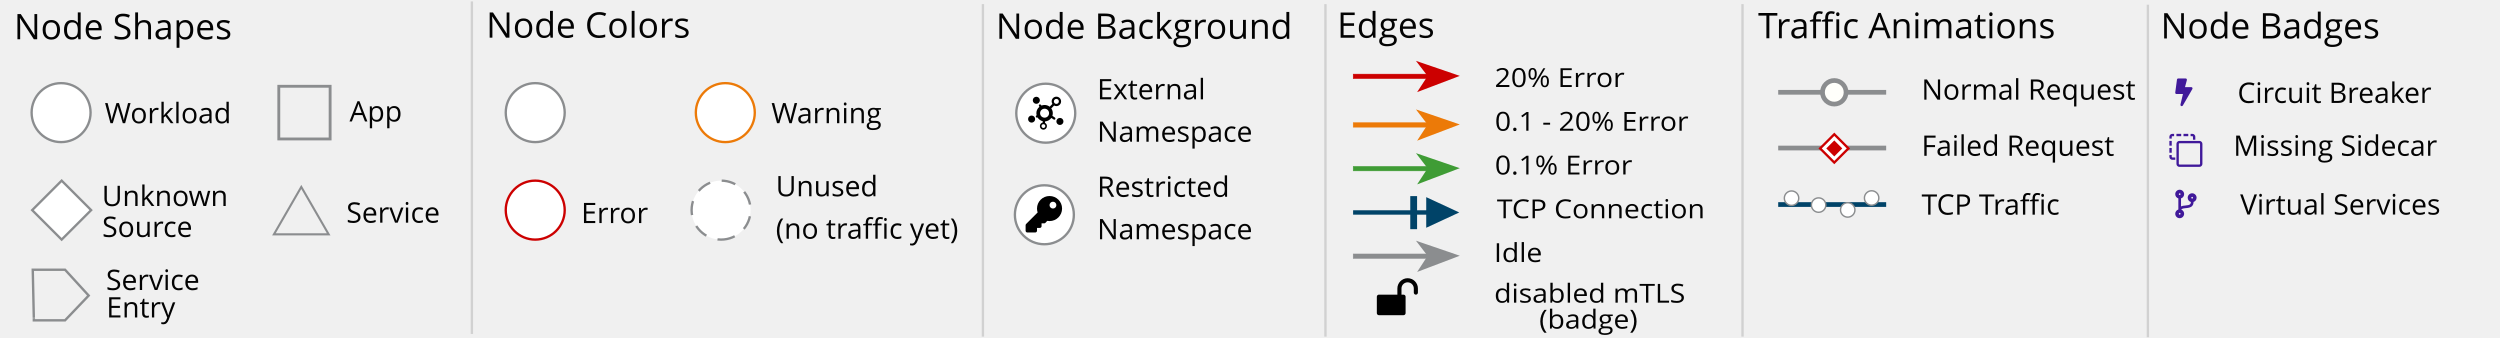
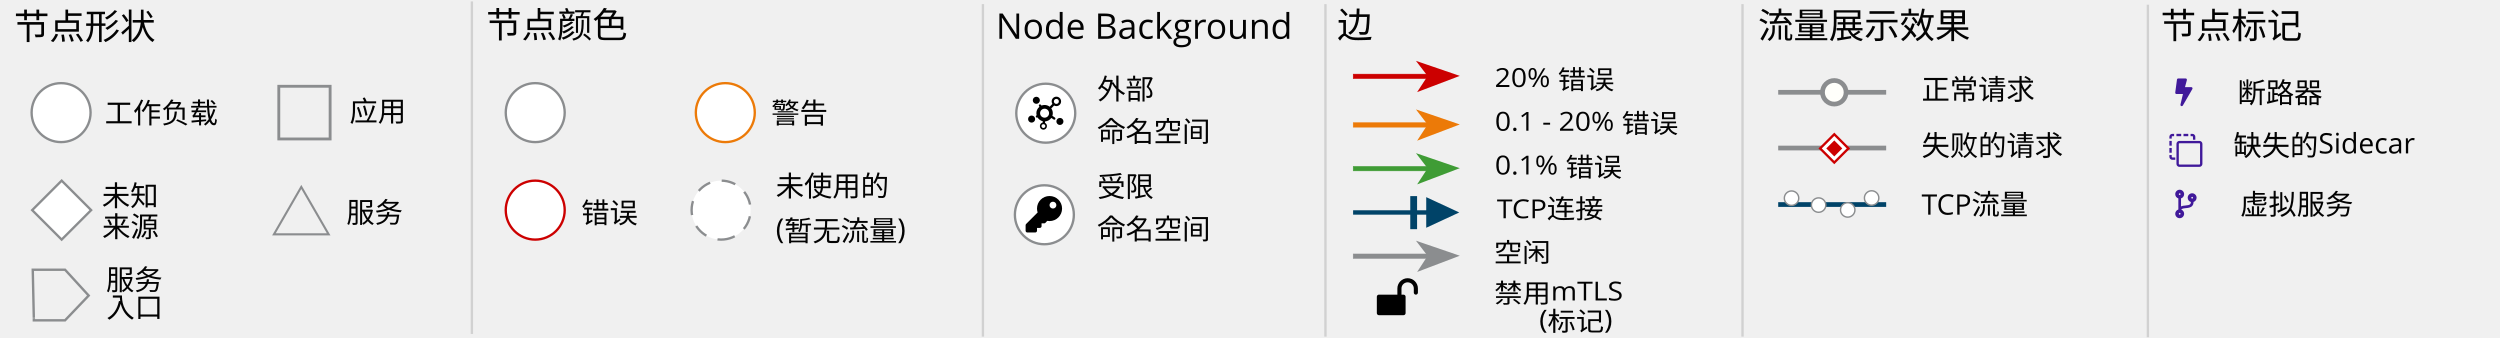
<svg xmlns="http://www.w3.org/2000/svg" width="1060" height="143" version="1.1" style="">
  <rect id="backgroundrect" width="100%" height="100%" x="0" y="0" fill="none" stroke="none" />
  <defs id="defs14">
    <marker orient="auto" refY="0" refX="0" id="TriangleOutL" style="overflow:visible">
      <path id="path2196" d="M 5.77,0 -2.88,5 V -5 Z" style="fill:#000000;fill-opacity:1;fill-rule:evenodd;stroke:#000000;stroke-width:1pt;stroke-opacity:1" transform="scale(0.8)" />
    </marker>
    <marker orient="auto" refY="0" refX="0" id="Arrow1Sstart" style="overflow:visible">
      <path id="path1281" d="M1.2,0 L2.2,-1 L-1.3,0 L2.2,1 z" style="fill:#000000;fill-opacity:1;fill-rule:evenodd;stroke:#000000;stroke-width:1pt;stroke-opacity:1" />
    </marker>
    <marker orient="auto" refY="0" refX="0" id="Arrow1Lend" style="overflow:visible">
      <path id="path1272" d="M-10,0 L-14,4 L1.4901161193847656e-7,0 L-14,-4 z" style="fill:#000000;fill-opacity:1;fill-rule:evenodd;stroke:#000000;stroke-width:1pt;stroke-opacity:1" />
    </marker>
  </defs>
  <flowRoot xml:space="preserve" id="flowRoot2038" style="font-style:normal;font-weight:normal;font-size:40px;line-height:1.25;font-family:sans-serif;letter-spacing:0px;word-spacing:0px;fill:#000000;fill-opacity:1;stroke:none">
    <flowRegion id="flowRegion2040">
      <rect id="rect2042" width="169.172" height="184.268" x="587.438" y="-10.187" />
    </flowRegion>
    <flowPara id="flowPara2044" />
  </flowRoot>
  <g class="currentLayer" style="">
    <path d="m 738.824,2.243 v 140" id="Line-4" style="fill:none;fill-rule:evenodd;stroke:#d1d1d1;stroke-width:1;stroke-linecap:square" />
    <path d="m 416.763,2.243 v 140" id="path17" style="fill:none;fill-rule:evenodd;stroke:#d1d1d1;stroke-width:1;stroke-linecap:square" />
    <path d="M 200.077,1.105 V 141.105" id="path19" style="fill:none;fill-rule:evenodd;stroke:#d1d1d1;stroke-width:1;stroke-linecap:square" />
    <circle id="Oval-7" cx="226.934" cy="47.751" r="12.5" style="fill:#ffffff;fill-rule:evenodd;stroke:#8b8d8f;stroke-width:1" />
    <g style="fill:none;fill-rule:evenodd;stroke:none;stroke-width:1" id="Group-9">
      <text style="font-weight:normal;font-size:12px;font-family:OpenSans, 'Open Sans';fill:#030303" line-spacing="18" font-weight="normal" font-size="12" id="Warning" y="35.251" x="295.031">
-         <tspan id="tspan26" y="52.251" x="327.031">Warning</tspan>
+         <tspan id="tspan26" y="52.251" x="327.031">警告</tspan>
      </text>
      <circle style="fill:#ffffff;stroke:#ec7a08" r="12.5" cy="47.751" cx="307.531" id="circle29" />
    </g>
    <g style="fill:none;fill-rule:evenodd;stroke:none;stroke-width:1" id="Group-10">
      <text style="font-weight:normal;font-size:12px;font-family:OpenSans, 'Open Sans';fill:#030303" line-spacing="18" font-weight="normal" font-size="12" id="Error" y="76.592" x="214.434">
-         <tspan id="tspan32" y="94.592" x="246.434">Error</tspan>
+         <tspan id="tspan32" y="94.592" x="246.434">错误</tspan>
      </text>
      <circle style="fill:#ffffff;stroke:#cc0000" r="12.5" cy="89.092" cx="226.934" id="circle35" />
    </g>
    <text id="Unused-(no-traffic-y" font-size="12" font-weight="normal" line-spacing="18" style="font-weight:normal;font-size:12px;font-family:OpenSans, 'Open Sans';fill:#030303;fill-rule:evenodd;stroke:none;stroke-width:1" x="295.927" y="70.209">
-       <tspan x="328.927" y="83.209" id="tspan38">Unused</tspan>
-       <tspan x="328.927" y="101.209" id="tspan40">(no traffic yet)</tspan>
+       <tspan x="328.927" y="83.209" id="tspan38">未使用的</tspan>
+       <tspan x="328.927" y="101.209" id="tspan40">(暂无流量)</tspan>
    </text>
    <path d="m 305.74,101.592 c 6.904,0 12.5,-5.596 12.5,-12.5 0,-6.904 -5.596,-12.5 -12.5,-12.5 -6.904,0 -12.5,5.596 -12.5,12.5 0,6.904 5.596,12.5 12.5,12.5 z" id="path43" style="fill:#ffffff;fill-rule:evenodd;stroke:#8b8d8f;stroke-width:1;stroke-dasharray:6, 5" />
    <text style="font-weight:normal;font-size:12px;font-family:OpenSans, 'Open Sans';fill:#030303;fill-rule:evenodd;stroke:none;stroke-width:1" line-spacing="18" font-weight="normal" font-size="12" id="text447" x="432.216" y="29.111">
-       <tspan id="tspan443" y="42.111" x="465.216">External</tspan>
-       <tspan id="tspan445" y="60.111" x="465.216">Namespace</tspan>
+       <tspan id="tspan443" y="42.111" x="465.216">外部</tspan>
+       <tspan id="tspan445" y="60.111" x="465.216">命名空间</tspan>
    </text>
    <text id="Node-Colors" font-size="15" font-weight="500" line-spacing="10" style="font-weight:500;font-size:15px;font-family:OpenSans-Semibold, 'Open Sans';fill:#030303;fill-rule:evenodd;stroke:none;stroke-width:1" x="-117.85" y="-0.015">
-       <tspan x="206.15" y="15.985" id="tspan47">Node Colors</tspan>
+       <tspan x="206.15" y="15.985" id="tspan47">节点颜色</tspan>
    </text>
    <text id="Edges" font-size="15" font-weight="500" line-spacing="10" style="font-weight:500;font-size:15px;font-family:OpenSans-Semibold, 'Open Sans';fill:#030303;fill-rule:evenodd;stroke:none;stroke-width:1" x="-0.042" y="0.004">
-       <tspan x="566.958" y="16.004" id="tspan51">Edges</tspan>
+       <tspan x="566.958" y="16.004" id="tspan51">边</tspan>
    </text>
    <text y="25.776" x="551.578" style="font-weight:normal;font-size:11.558px;font-family:OpenSans, 'Open Sans';fill:#030303;fill-rule:evenodd;stroke:none;stroke-width:0.963" line-spacing="18" font-weight="normal" font-size="12" id="&gt;-20%-Error" transform="scale(1.038369,0.9630486)">
-       <tspan id="tspan58" y="38.297" x="610.331" style="stroke-width:0.963">20% Error</tspan>
+       <tspan id="tspan58" y="38.297" x="610.331" style="stroke-width:0.963">20% 错误</tspan>
    </text>
    <text y="25.776" x="551.663" style="font-weight:normal;font-size:11.558px;font-family:OpenSans, 'Open Sans';fill:#030303;fill-rule:evenodd;stroke:none;stroke-width:0.963" line-spacing="18" font-weight="normal" font-size="12" id="0.1---20%-Error" transform="scale(1.038369,0.9630486)">
-       <tspan id="tspan61" y="57.56" x="610.415" style="stroke-width:0.963">0.1 - 20% Error</tspan>
+       <tspan id="tspan61" y="57.56" x="610.415" style="stroke-width:0.963">0.1 - 20% 错误</tspan>
    </text>
    <text y="25.776" x="551.663" style="font-weight:normal;font-size:11.558px;font-family:OpenSans, 'Open Sans';fill:#030303;fill-rule:evenodd;stroke:none;stroke-width:0.963" line-spacing="18" font-weight="normal" font-size="12" id="&lt;-0.1%-Error" transform="scale(1.038369,0.9630486)">
-       <tspan id="tspan64" y="76.823" x="610.415" style="stroke-width:0.963">0.1% Error</tspan>
+       <tspan id="tspan64" y="76.823" x="610.415" style="stroke-width:0.963">0.1% 错误</tspan>
    </text>
    <text y="25.776" x="551.29" style="font-weight:normal;font-size:11.558px;font-family:OpenSans, 'Open Sans';fill:#030303;fill-rule:evenodd;stroke:none;stroke-width:0.963" line-spacing="18" font-weight="normal" font-size="12" id="Idle" transform="scale(1.038369,0.9630486)">
-       <tspan id="tspan67" y="115.35" x="610.043" style="stroke-width:0.963">Idle</tspan>
+       <tspan id="tspan67" y="115.35" x="610.043" style="stroke-width:0.963">空闲</tspan>
    </text>
    <text y="25.776" x="552.458" style="font-weight:normal;font-size:11.558px;font-family:OpenSans, 'Open Sans';fill:#030303;fill-rule:evenodd;stroke:none;stroke-width:0.963" line-spacing="18" font-weight="normal" font-size="12" id="TCP-Connection" transform="scale(1.038369,0.9630486)">
-       <tspan id="tspan70" y="96.087" x="611.211" style="stroke-width:0.963">TCP Connection</tspan>
+       <tspan id="tspan70" y="96.087" x="611.211" style="stroke-width:0.963">TCP连接</tspan>
    </text>
    <text id="Traffic-Animations" font-size="15" font-weight="500" line-spacing="10" style="font-weight:500;font-size:15px;font-family:OpenSans-Semibold, 'Open Sans';fill:#030303;fill-rule:evenodd;stroke:none;stroke-width:1" x="-10.564" y="0.228">
-       <tspan x="745.436" y="16.228" id="tspan79">Traffic Animations</tspan>
+       <tspan x="745.436" y="16.228" id="tspan79">流量展示效果</tspan>
    </text>
    <g id="g1254">
      <text y="29.251" x="754.733" id="Normal-Request" font-size="12" font-weight="normal" line-spacing="18" style="font-weight:normal;font-size:12px;font-family:OpenSans, 'Open Sans';fill:#030303;fill-rule:evenodd;stroke:none;stroke-width:1">
-         <tspan x="814.733" y="42.251" id="tspan82">Normal Request</tspan>
+         <tspan x="814.733" y="42.251" id="tspan82">正常请求</tspan>
      </text>
      <path d="m754.957,39.134 h43.776 " id="path88" style="fill:none;fill-rule:evenodd;stroke:#8b8d8f;stroke-width:2;stroke-linecap:square;stroke-opacity:1" />
      <circle id="Oval-3" cx="777.733" cy="39.134" r="5" style="fill:#fffffb;fill-opacity:1;fill-rule:evenodd;stroke:#8b8d8f;stroke-width:2;stroke-miterlimit:4;stroke-dasharray:none;stroke-opacity:1" />
    </g>
    <text y="37.251" x="13.402" id="App/Workload" font-size="12" font-weight="normal" line-spacing="18" style="font-weight:normal;font-size:12px;font-family:OpenSans, 'Open Sans';fill:#030303;fill-rule:evenodd;stroke:none;stroke-width:1">
-       <tspan x="44.402" y="52.251" id="tspan95">Workload</tspan>
+       <tspan x="44.402" y="52.251" id="tspan95">工作负载</tspan>
    </text>
    <circle style="fill:#ffffff;fill-rule:evenodd;stroke:#8b8d8f;stroke-width:1" r="12.5" cy="47.994" cx="443.403" id="circle2046" />
    <text x="117.185" id="App/Workload-(Extern" font-size="12" font-weight="normal" line-spacing="18" style="font-weight:normal;font-size:12px;font-family:OpenSans, 'Open Sans';fill:#030303;fill-rule:evenodd;stroke:none;stroke-width:1" y="38.506">
-       <tspan x="148.185" y="51.506" id="tspan100">App</tspan>
+       <tspan x="148.185" y="51.506" id="tspan100">应用</tspan>
    </text>
    <g id="g1210">
      <text y="87.355" x="43.191" style="font-style:normal;font-variant:normal;font-weight:normal;font-stretch:normal;font-size:12px;font-family:OpenSans, 'Open Sans';-inkscape-font-specification:'OpenSans, Open Sans, Normal';font-variant-ligatures:normal;font-variant-caps:normal;font-variant-numeric:normal;font-feature-settings:normal;text-align:start;writing-mode:lr-tb;text-anchor:start;fill:#030303;fill-rule:evenodd;stroke:none;stroke-width:1" line-spacing="18" font-weight="normal" font-size="12" id="Traffic-Source">
-         <tspan id="tspan379" x="43.191" y="87.355">Unknown</tspan>
+         <tspan id="tspan379" x="43.191" y="87.355">未知</tspan>
      </text>
      <text id="text1105-4" y="134.607" x="45.115" style="font-style:normal;font-variant:normal;font-weight:normal;font-stretch:normal;font-size:12px;font-family:OpenSans, 'Open Sans';-inkscape-font-specification:'OpenSans, Open Sans, Normal';font-variant-ligatures:normal;font-variant-caps:normal;font-variant-numeric:normal;font-feature-settings:normal;text-align:start;writing-mode:lr-tb;text-anchor:start;fill:#030303;fill-rule:evenodd;stroke:none;stroke-width:1" line-spacing="18" font-weight="normal" font-size="12">
-         <tspan id="tspan407" x="45.115" y="134.607">Entry</tspan>
+         <tspan id="tspan407" x="45.115" y="134.607">入口</tspan>
      </text>
      <text y="100.461" x="43.306" style="font-style:normal;font-variant:normal;font-weight:normal;font-stretch:normal;font-size:12px;font-family:OpenSans, 'Open Sans';-inkscape-font-specification:'OpenSans, Open Sans, Normal';font-variant-ligatures:normal;font-variant-caps:normal;font-variant-numeric:normal;font-feature-settings:normal;text-align:start;writing-mode:lr-tb;text-anchor:start;fill:#030303;fill-rule:evenodd;stroke:none;stroke-width:1" line-spacing="18" font-weight="normal" font-size="12" id="Traffic-Source-6">
-         <tspan id="tspan379-6" x="43.306" y="100.461">Source</tspan>
+         <tspan id="tspan379-6" x="43.306" y="100.461">来源</tspan>
      </text>
    </g>
    <text id="Node-Shapes" font-size="15" font-weight="500" line-spacing="10" style="font-weight:500;font-size:15px;font-family:OpenSans-Semibold, 'Open Sans';fill:#030303;fill-rule:evenodd;stroke:none;stroke-width:1" x="5.925" y="0.657">
-       <tspan x="5.925" y="16.657" id="tspan121">Node Shapes</tspan>
+       <tspan x="5.925" y="16.657" id="tspan121">节点形状</tspan>
    </text>
    <path d="m139.969,58.92 l-21.757,0 l0,-22.337 l21.757,0 z" id="path1261" style="fill:none;fill-opacity:1;fill-rule:evenodd;stroke:#8b8d8f;stroke-width:1.214;stroke-opacity:1" />
    <g id="g1164">
      <text style="font-weight:normal;font-size:12px;font-family:OpenSans, 'Open Sans';fill:#030303;fill-rule:evenodd;stroke:none;stroke-width:1" line-spacing="18" font-weight="normal" font-size="12" id="Service" x="112.841" y="74.425">
-         <tspan id="tspan108" y="94.425" x="146.841">Service</tspan>
+         <tspan id="tspan108" y="94.425" x="146.841">服务</tspan>
      </text>
      <path style="fill:none;fill-opacity:1;stroke:#8b8d8f;stroke-width:0.887;stroke-opacity:1" d="m127.747,79.265 l11.603,20.097 l-23.206,0 z" id="path132" />
    </g>
    <text y="0.452" x="98.273" style="font-weight:500;font-size:15px;font-family:OpenSans-Semibold, 'Open Sans';fill:#030303;fill-rule:evenodd;stroke:none;stroke-width:1" line-spacing="10" font-weight="500" font-size="15" id="text2036">
      <tspan id="tspan2034" y="16.452" x="422.273" style="font-style:normal;font-variant:normal;font-weight:normal;font-stretch:normal;font-family:'Open Sans';-inkscape-font-specification:'Open Sans'">Node Background</tspan>
    </text>
    <path style="fill:none;fill-rule:evenodd;stroke:#d1d1d1;stroke-width:1;stroke-linecap:square" id="path137" d="m 561.987,2.243 v 140" />
    <g id="g1172">
      <path style="fill:#004368;fill-rule:nonzero;stroke:none;stroke-width:0.963" d="m618.721,90.081 l-14.002,-6.493 v12.986 zm-44.005,0.928 h31.004 h1 v-1.855 h-1 h-31.004 h-1 v1.855 z" id="Line" />
      <path d="M599.399,84.595 V95.726 " id="Line-2-7" style="fill:none;fill-rule:evenodd;stroke:#004368;stroke-width:2.889;stroke-linecap:square" />
    </g>
    <g style="fill:none;fill-rule:evenodd;stroke:none;stroke-width:1" id="g1839">
      <path style="color:#000000;font-style:normal;font-variant:normal;font-weight:normal;font-stretch:normal;font-size:medium;line-height:normal;font-family:sans-serif;font-variant-ligatures:normal;font-variant-position:normal;font-variant-caps:normal;font-variant-numeric:normal;font-variant-alternates:normal;font-feature-settings:normal;text-indent:0;text-align:start;text-decoration:none;text-decoration-line:none;text-decoration-style:solid;text-decoration-color:#000000;letter-spacing:normal;word-spacing:normal;text-transform:none;writing-mode:lr-tb;direction:ltr;text-orientation:mixed;dominant-baseline:auto;baseline-shift:baseline;text-anchor:start;white-space:normal;shape-padding:0;clip-rule:nonzero;display:inline;overflow:visible;visibility:visible;opacity:1;isolation:auto;mix-blend-mode:normal;color-interpolation:sRGB;color-interpolation-filters:linearRGB;solid-color:#000000;solid-opacity:1;vector-effect:none;fill:#cc0000;fill-opacity:1;fill-rule:nonzero;stroke:#cc0000;stroke-width:0.2;stroke-linecap:butt;stroke-linejoin:miter;stroke-miterlimit:4;stroke-dasharray:none;stroke-dashoffset:2.9;stroke-opacity:1;color-rendering:auto;image-rendering:auto;shape-rendering:auto;text-rendering:auto;enable-background:accumulate" d="m573.758,31.425 v1.897 H607.169 v-1.897 z" id="path3585" stroke-width="0" />
      <path style="fill:#cc0000;fill-opacity:1;fill-rule:evenodd;stroke:#cc0000;stroke-width:0.88pt;stroke-opacity:1" d="m606.021,32.204 l-3.685,5.663 l14.898,-5.663 l-15.218,-5.216 z" id="path1845" stroke-width="0" />
    </g>
    <g style="fill:none;fill-rule:evenodd;stroke:none;stroke-width:1" id="g1869">
      <path style="color:#000000;font-style:normal;font-variant:normal;font-weight:normal;font-stretch:normal;font-size:medium;line-height:normal;font-family:sans-serif;font-variant-ligatures:normal;font-variant-position:normal;font-variant-caps:normal;font-variant-numeric:normal;font-variant-alternates:normal;font-feature-settings:normal;text-indent:0;text-align:start;text-decoration:none;text-decoration-line:none;text-decoration-style:solid;text-decoration-color:#000000;letter-spacing:normal;word-spacing:normal;text-transform:none;writing-mode:lr-tb;direction:ltr;text-orientation:mixed;dominant-baseline:auto;baseline-shift:baseline;text-anchor:start;white-space:normal;shape-padding:0;clip-rule:nonzero;display:inline;overflow:visible;visibility:visible;opacity:1;isolation:auto;mix-blend-mode:normal;color-interpolation:sRGB;color-interpolation-filters:linearRGB;solid-color:#000000;solid-opacity:1;vector-effect:none;fill:#ec7a08;fill-opacity:1;fill-rule:nonzero;stroke:#ec7a08;stroke-width:0.2;stroke-linecap:butt;stroke-linejoin:miter;stroke-miterlimit:4;stroke-dasharray:none;stroke-dashoffset:2.9;stroke-opacity:1;color-rendering:auto;image-rendering:auto;shape-rendering:auto;text-rendering:auto;enable-background:accumulate" d="m573.758,52.018 v1.897 H607.169 v-1.897 z" id="path1865" stroke-width="0" />
      <path style="fill:#ec7a08;fill-opacity:1;fill-rule:evenodd;stroke:#ec7a08;stroke-width:0.88pt;stroke-opacity:1" d="m606.021,52.797 l-3.685,5.663 l14.898,-5.663 l-15.218,-5.216 z" id="path1867" stroke-width="0" />
    </g>
    <g style="fill:none;fill-rule:evenodd;stroke:none;stroke-width:1" id="g1902">
      <path style="color:#000000;font-style:normal;font-variant:normal;font-weight:normal;font-stretch:normal;font-size:medium;line-height:normal;font-family:sans-serif;font-variant-ligatures:normal;font-variant-position:normal;font-variant-caps:normal;font-variant-numeric:normal;font-variant-alternates:normal;font-feature-settings:normal;text-indent:0;text-align:start;text-decoration:none;text-decoration-line:none;text-decoration-style:solid;text-decoration-color:#000000;letter-spacing:normal;word-spacing:normal;text-transform:none;writing-mode:lr-tb;direction:ltr;text-orientation:mixed;dominant-baseline:auto;baseline-shift:baseline;text-anchor:start;white-space:normal;shape-padding:0;clip-rule:nonzero;display:inline;overflow:visible;visibility:visible;opacity:1;isolation:auto;mix-blend-mode:normal;color-interpolation:sRGB;color-interpolation-filters:linearRGB;solid-color:#000000;solid-opacity:1;vector-effect:none;fill:#3f9c35;fill-opacity:1;fill-rule:nonzero;stroke:#3f9c35;stroke-width:0.2;stroke-linecap:butt;stroke-linejoin:miter;stroke-miterlimit:4;stroke-dasharray:none;stroke-dashoffset:2.9;stroke-opacity:1;color-rendering:auto;image-rendering:auto;shape-rendering:auto;text-rendering:auto;enable-background:accumulate" d="m573.758,70.552 v1.897 H607.169 v-1.897 z" id="path1898" stroke-width="0" />
      <path style="fill:#3f9c35;fill-opacity:1;fill-rule:evenodd;stroke:#3f9c35;stroke-width:0.88pt;stroke-opacity:1" d="m606.021,71.331 l-3.685,5.663 l14.898,-5.663 l-15.218,-5.216 z" id="path1900" stroke-width="0" />
    </g>
    <g style="fill:none;fill-rule:evenodd;stroke:none;stroke-width:1" id="g1908">
      <path style="color:#000000;font-style:normal;font-variant:normal;font-weight:normal;font-stretch:normal;font-size:medium;line-height:normal;font-family:sans-serif;font-variant-ligatures:normal;font-variant-position:normal;font-variant-caps:normal;font-variant-numeric:normal;font-variant-alternates:normal;font-feature-settings:normal;text-indent:0;text-align:start;text-decoration:none;text-decoration-line:none;text-decoration-style:solid;text-decoration-color:#000000;letter-spacing:normal;word-spacing:normal;text-transform:none;writing-mode:lr-tb;direction:ltr;text-orientation:mixed;dominant-baseline:auto;baseline-shift:baseline;text-anchor:start;white-space:normal;shape-padding:0;clip-rule:nonzero;display:inline;overflow:visible;visibility:visible;opacity:1;isolation:auto;mix-blend-mode:normal;color-interpolation:sRGB;color-interpolation-filters:linearRGB;solid-color:#000000;solid-opacity:1;vector-effect:none;fill:#8b8d8f;fill-opacity:1;fill-rule:nonzero;stroke:#8b8d8f;stroke-width:0.2;stroke-linecap:butt;stroke-linejoin:miter;stroke-miterlimit:4;stroke-dasharray:none;stroke-dashoffset:2.9;stroke-opacity:1;color-rendering:auto;image-rendering:auto;shape-rendering:auto;text-rendering:auto;enable-background:accumulate" d="m573.758,107.681 v1.897 H607.169 v-1.897 z" id="path1904" stroke-width="0" />
      <path style="fill:#8b8d8f;fill-opacity:1;fill-rule:evenodd;stroke:#8b8d8f;stroke-width:0.88pt;stroke-opacity:1" d="m606.021,108.46 l-3.685,5.663 l14.898,-5.663 l-15.218,-5.216 z" id="path1906" stroke-width="0" />
    </g>
    <g id="g34">
      <path id="path2" d="m440.903,42.523 c0,0.828 -0.672,1.5 -1.5,1.5 c-0.828,0 -1.5,-0.672 -1.5,-1.5 c0,-0.828 0.672,-1.5 1.5,-1.5 c0.828,0 1.5,0.672 1.5,1.5 z" />
      <path id="path4" d="M450.903,51.492 C450.903,52.32 450.231,52.992 449.403,52.992 C448.575,52.992 447.903,52.32 447.903,51.492 C447.903,50.664 448.575,49.992 449.403,49.992 C450.231,49.992 450.903,50.664 450.903,51.492 z" />
      <path id="path6" d="M438.903,50.492 C438.903,51.32 438.231,51.992 437.403,51.992 C436.575,51.992 435.903,51.32 435.903,50.492 C435.903,49.664 436.575,48.992 437.403,48.992 C438.231,48.992 438.903,49.664 438.903,50.492 z" />
      <path id="path8" d="m447.234,49.804 l-1.028,-0.7 c0.116,-0.35 0.181,-0.722 0.181,-1.109 c0,-0.753 -0.237,-1.45 -0.647,-2.022 l1.2,-1.225 c0.284,0.156 0.613,0.247 0.963,0.247 c1.103,0 2,-0.897 2,-2 C449.903,41.892 449.006,40.992 447.903,40.992 c-1.103,0 -2,0.897 -2,2 c0,0.394 0.113,0.759 0.309,1.069 L445.049,45.248 C444.458,44.785 443.711,44.507 442.902,44.507 C442.439,44.507 441.996,44.598 441.589,44.763 L441.398,44.504 C441.214,44.254 440.882,44.182 440.664,44.348 C440.442,44.511 440.411,44.848 440.592,45.098 L440.723,45.276 C439.926,45.914 439.417,46.895 439.417,47.995 C439.417,48.301 439.458,48.598 439.533,48.882 L439.495,48.898 C439.233,49.026 439.107,49.336 439.214,49.586 C439.321,49.836 439.623,49.936 439.883,49.811 L439.917,49.795 c0.484,0.8 1.278,1.388 2.219,1.6 l-0.059,0.575 c-0.672,0.153 -1.172,0.762 -1.172,1.494 c0,0.847 0.672,1.531 1.5,1.531 c0.828,0 1.5,-0.684 1.5,-1.531 c0,-0.603 -0.341,-1.122 -0.834,-1.372 L443.137,51.473 C444.221,51.401 445.168,50.835 445.759,49.998 l0.941,0.641 c0.25,0.172 0.578,0.125 0.725,-0.106 C447.572,50.302 447.487,49.974 447.234,49.805 zM447.903,41.929 c0.587,0 1.062,0.475 1.062,1.062 c0,0.587 -0.475,1.062 -1.062,1.062 c-0.587,0 -1.062,-0.475 -1.062,-1.062 c0,-0.587 0.475,-1.062 1.062,-1.062 zM442.403,54.273 c-0.45,0 -0.813,-0.362 -0.813,-0.813 c0,-0.451 0.362,-0.813 0.813,-0.813 c0.451,0 0.813,0.362 0.813,0.813 c0,0.451 -0.362,0.813 -0.813,0.813 zM442.903,49.898 C441.85,49.898 440.997,49.045 440.997,47.992 C440.997,46.939 441.85,46.086 442.903,46.086 C443.956,46.086 444.809,46.939 444.809,47.992 C444.809,49.045 443.956,49.898 442.903,49.898 z" />
    </g>
    <text style="font-weight:normal;font-size:12px;font-family:OpenSans, 'Open Sans';fill:#030303;fill-rule:evenodd;stroke:none;stroke-width:1" line-spacing="18" font-weight="normal" font-size="12" id="text447-3" x="432.223" y="70.452">
-       <tspan id="tspan443-6" y="83.452" x="465.223">Restricted</tspan>
-       <tspan id="tspan445-7" y="101.452" x="465.223">Namespace</tspan>
+       <tspan id="tspan443-6" y="83.452" x="465.223">受限</tspan>
+       <tspan id="tspan445-7" y="101.452" x="465.223">命名空间</tspan>
    </text>
    <g id="g1259">
      <text y="10.634" x="888.704" id="Failed-Request-7-36" font-size="12" font-weight="normal" line-spacing="18" style="font-weight:normal;font-size:12px;font-family:OpenSans, 'Open Sans';fill:#030303;fill-rule:evenodd;stroke:none;stroke-width:1">
-         <tspan x="948.703" y="43.634" id="tspan85-5-7">Circuit Breaker</tspan>
+         <tspan x="948.703" y="43.634" id="tspan85-5-7">断路器</tspan>
      </text>
      <path id="path1166-5" d="m929.084,36.932 h-2.646 l0.794,-2.977 c0.093,-0.349 -0.17,-0.692 -0.532,-0.692 h-3.119 c-0.276,0 -0.509,0.204 -0.546,0.478 l-0.734,5.504 c-0.044,0.33 0.213,0.623 0.546,0.623 h2.722 l-1.056,4.46 c-0.083,0.348 0.184,0.677 0.535,0.677 c0.191,0 0.376,-0.1 0.476,-0.275 l4.036,-6.972 c0.212,-0.366 -0.053,-0.826 -0.476,-0.826 z" style="fill:#40199a;fill-opacity:1;fill-rule:evenodd;stroke:none;stroke-width:0.023" />
    </g>
    <text y="0.305" x="160.132" id="Traffic-Animations-3-6" font-size="15" font-weight="500" line-spacing="10" style="font-weight:500;font-size:15px;font-family:OpenSans-Semibold, 'Open Sans';fill:#030303;fill-rule:evenodd;stroke:none;stroke-width:1">
-       <tspan x="916.132" y="16.305" id="tspan79-6-2">Node Badges</tspan>
+       <tspan x="916.132" y="16.305" id="tspan79-6-2">节点标记</tspan>
    </text>
    <g id="g1264">
      <text y="33.05" x="886.968" id="Failed-Request-7-3-9" font-size="12" font-weight="normal" line-spacing="18" style="font-weight:normal;font-size:12px;font-family:OpenSans, 'Open Sans';fill:#030303;fill-rule:evenodd;stroke:none;stroke-width:1">
-         <tspan x="946.968" y="66.05" id="tspan85-5-5-1">Missing Sidecar</tspan>
+         <tspan x="946.968" y="66.05" id="tspan85-5-5-1">缺失的Sidecar</tspan>
      </text>
      <path d="m920.892,66.677 c-0.05,-0.05 -0.075,-0.109 -0.075,-0.175 v-0.753 h-1 v0.753 c0,0.344 0.122,0.638 0.369,0.884 c0.244,0.244 0.541,0.369 0.884,0.369 h1.25 v-1 h-1.253 c-0.069,-0.006 -0.125,-0.031 -0.175,-0.078 z" id="path2-3" style="fill:#40199a;fill-opacity:1" />
      <path d="m933.451,60.114 c-0.244,-0.244 -0.541,-0.369 -0.884,-0.369 h-8.5 c-0.344,0 -0.638,0.122 -0.884,0.369 c-0.244,0.244 -0.369,0.541 -0.369,0.884 v8.503 c0,0.344 0.122,0.638 0.369,0.884 c0.244,0.244 0.541,0.369 0.884,0.369 h8.503 c0.344,0 0.638,-0.122 0.884,-0.369 c0.244,-0.244 0.369,-0.541 0.369,-0.884 v-8.503 c-0.003,-0.344 -0.125,-0.638 -0.372,-0.884 zm-0.631,9.388 c0,0.069 -0.025,0.125 -0.075,0.175 c-0.05,0.05 -0.109,0.075 -0.175,0.075 h-8.503 c-0.069,0 -0.125,-0.025 -0.175,-0.075 c-0.05,-0.05 -0.075,-0.109 -0.075,-0.175 v-8.503 c0,-0.069 0.025,-0.125 0.075,-0.175 c0.05,-0.05 0.109,-0.075 0.175,-0.075 h8.503 c0.069,0 0.125,0.025 0.175,0.075 c0.05,0.05 0.075,0.109 0.075,0.175 z" id="path4-5" style="fill:#40199a;fill-opacity:1" />
      <path d="m919.817,62.746 h1 v2.016 h-1 z" id="path6-6" style="fill:#40199a;fill-opacity:1" />
      <path d="m919.817,59.746 h1 v2.016 h-1 z" id="path8-2" style="fill:#40199a;fill-opacity:1" />
      <path d="m920.817,57.999 c0,-0.069 0.025,-0.125 0.075,-0.175 c0.05,-0.05 0.109,-0.075 0.175,-0.075 h0.756 v-1 h-0.756 c-0.344,0 -0.638,0.122 -0.884,0.369 c-0.244,0.244 -0.366,0.537 -0.366,0.881 v0.762 h1 z" id="path10" style="fill:#40199a;fill-opacity:1" />
      <path d="m922.811,56.749 h2.016 v1 h-2.016 z" id="path12" style="fill:#40199a;fill-opacity:1" />
      <path d="m929.745,57.824 c0.05,0.05 0.075,0.109 0.075,0.175 v1.25 h1 v-1.25 c0,-0.344 -0.122,-0.638 -0.369,-0.884 c-0.244,-0.244 -0.541,-0.369 -0.884,-0.369 h-0.759 v1 h0.759 c0.069,0.003 0.128,0.028 0.178,0.078 z" id="path14" style="fill:#40199a;fill-opacity:1" />
      <path d="m925.811,56.749 h2.016 v1 h-2.016 z" id="path16" style="fill:#40199a;fill-opacity:1" />
    </g>
    <g id="g1269">
      <path style="fill:#40199a;fill-opacity:1;fill-rule:evenodd;stroke:none;stroke-width:0.024" d="m931.357,83.837 c0,-1.043 -0.845,-1.887 -1.887,-1.887 c-1.043,0 -1.888,0.845 -1.888,1.887 c0,0.859 0.573,1.583 1.357,1.812 c-0.014,0.38 -0.099,0.672 -0.259,0.871 c-0.363,0.453 -1.163,0.528 -2.01,0.606 c-0.665,0.061 -1.354,0.127 -1.918,0.399 v-3.397 c0.767,-0.241 1.321,-0.956 1.321,-1.8 c0,-1.043 -0.845,-1.887 -1.887,-1.887 c-1.043,0 -1.887,0.845 -1.887,1.887 c0,0.845 0.554,1.559 1.321,1.8 v4.702 c-0.767,0.243 -1.321,0.958 -1.321,1.803 c0,1.043 0.845,1.887 1.887,1.887 c1.043,0 1.887,-0.845 1.887,-1.887 c0,-0.802 -0.5,-1.489 -1.208,-1.76 c0.073,-0.123 0.184,-0.231 0.352,-0.316 c0.382,-0.193 0.953,-0.245 1.559,-0.302 c0.996,-0.092 2.123,-0.198 2.789,-1.024 c0.33,-0.411 0.498,-0.939 0.51,-1.602 c0.746,-0.255 1.283,-0.96 1.283,-1.791 zm-7.172,-1.887 c0.208,0 0.377,0.17 0.377,0.377 c0,0.208 -0.17,0.377 -0.377,0.377 c-0.208,0 -0.377,-0.17 -0.377,-0.377 c0,-0.208 0.17,-0.377 0.377,-0.377 zm0,9.06 c-0.208,0 -0.377,-0.17 -0.377,-0.377 c0,-0.208 0.17,-0.377 0.377,-0.377 c0.208,0 0.377,0.17 0.377,0.377 c0,0.208 -0.17,0.377 -0.377,0.377 zm5.285,-7.55 c0.208,0 0.377,0.17 0.377,0.377 c0,0.208 -0.17,0.377 -0.377,0.377 c-0.208,0 -0.377,-0.17 -0.377,-0.377 c0,-0.208 0.17,-0.377 0.377,-0.377 z" id="path1287-5" />
      <text y="57.979" x="889.821" id="Failed-Request-7-6-2" font-size="12" font-weight="normal" line-spacing="18" style="font-weight:normal;font-size:12px;font-family:OpenSans, 'Open Sans';fill:#030303;fill-rule:evenodd;stroke:none;stroke-width:1">
-         <tspan x="949.82" y="90.979" id="tspan85-5-2-7">Virtual Services</tspan>
+         <tspan x="949.82" y="90.979" id="tspan85-5-2-7">虚拟服务</tspan>
      </text>
    </g>
    <text y="44.277" x="551.375" style="font-weight:normal;font-size:11.558px;font-family:OpenSans, 'Open Sans';fill:#030303;fill-rule:evenodd;stroke:none;stroke-width:0.963" line-spacing="18" font-weight="normal" font-size="12" id="Idle-6" transform="translate(0, -0.581395) scale(1.03837, 0.963049)" class="">
-       <tspan id="tspan67-6" y="133.851" x="610.128" style="stroke-width:0.963">disabled mTLS</tspan>
+       <tspan id="tspan67-6" y="133.851" x="610.128" style="stroke-width:0.963">禁用mTLS</tspan>
    </text>
    <text y="42.466" x="570.972" style="font-weight:normal;font-size:11.558px;font-family:OpenSans, 'Open Sans';fill:#030303;fill-rule:evenodd;stroke:none;stroke-width:0.963" line-spacing="18" font-weight="normal" font-size="12" id="Idle-6" transform="translate(290.698, 44.186) scale(1.03837, 0.963049)" class="">
-       <tspan x="348.524" y="98.794" id="tspan40">(badge)</tspan>
+       <tspan x="348.524" y="98.794" id="tspan40">(标记)</tspan>
    </text>
    <path d="M596.841,117.965 c-2.404,0 -4.354,1.95 -4.354,4.354 v2.612 h-7.837 c-0.479,0 -0.871,0.392 -0.871,0.871 v6.966 c0,0.479 0.392,0.871 0.871,0.871 h10.45 c0.479,0 0.871,-0.392 0.871,-0.871 v-6.966 c0,-0.479 -0.392,-0.871 -0.871,-0.871 h-0.871 v-2.612 c0,-1.443 1.169,-2.612 2.612,-2.612 s2.612,1.169 2.612,2.612 v1.742 c0,0.482 0.39,0.871 0.871,0.871 s0.871,-0.389 0.871,-0.871 v-1.742 C601.195,119.915 599.245,117.965 596.841,117.965 z" id="svg_1" class="" />
    <path d="M 910.701,2.5 V 142.5" id="Line-4-3" style="fill:none;fill-rule:evenodd;stroke:#d1d1d1;stroke-width:1;stroke-linecap:square" />
    <g id="g1240">
      <text y="58.011" x="754.733" id="Failed-Request-5" font-size="12" font-weight="normal" line-spacing="18" style="font-weight:normal;font-size:12px;font-family:OpenSans, 'Open Sans';fill:#030303;fill-rule:evenodd;stroke:none;stroke-width:1">
-         <tspan x="814.733" y="91.011" id="tspan85-6">TCP Traffic</tspan>
+         <tspan x="814.733" y="91.011" id="tspan85-6">TCP流量</tspan>
      </text>
      <g id="g1230">
        <path style="fill:#004368;fill-opacity:1;fill-rule:evenodd;stroke:#004368;stroke-width:2;stroke-linecap:square;stroke-opacity:1" id="path90-2" d="M754.957,86.725 H798.733 " />
        <circle style="fill:#ffffff;fill-opacity:1;fill-rule:evenodd;stroke:#8b8d8f;stroke-width:0.611;stroke-opacity:1" r="3.057" cy="84.025" cx="759.613" id="Oval-3-1" />
        <circle style="fill:#ffffff;fill-opacity:1;fill-rule:evenodd;stroke:#8b8d8f;stroke-width:0.611;stroke-opacity:1" r="3.057" cy="86.954" cx="771.09" id="Oval-3-1-2" />
        <circle style="fill:#ffffff;fill-opacity:1;fill-rule:evenodd;stroke:#8b8d8f;stroke-width:0.611;stroke-opacity:1" r="3.057" cy="89.012" cx="783.437" id="Oval-3-1-2-7" />
        <circle style="fill:#ffffff;fill-opacity:1;fill-rule:evenodd;stroke:#8b8d8f;stroke-width:0.611;stroke-opacity:1" r="3.057" cy="83.946" cx="793.568" id="Oval-3-1-2-7-0" />
      </g>
    </g>
    <g id="g1248">
      <text y="33.05" x="754.733" id="Failed-Request" font-size="12" font-weight="normal" line-spacing="18" style="font-weight:normal;font-size:12px;font-family:OpenSans, 'Open Sans';fill:#030303;fill-rule:evenodd;stroke:none;stroke-width:1">
-         <tspan x="814.733" y="66.05" id="tspan85">Failed Request</tspan>
+         <tspan x="814.733" y="66.05" id="tspan85">失败的请求</tspan>
      </text>
      <g id="g1223">
        <path style="fill:#000000;fill-opacity:0;fill-rule:evenodd;stroke:#8b8d8f;stroke-width:2;stroke-linecap:square;stroke-opacity:1" id="path90" d="m754.957,62.766 h43.776 " />
        <polygon style="fill:#ffffff;fill-opacity:1;fill-rule:evenodd;stroke:#cc0000;stroke-width:1;stroke-miterlimit:4;stroke-dasharray:none;stroke-opacity:1" points="771.733,62.932 777.733,56.932 783.733,62.932 777.733,68.932 " id="Polygon" />
        <polygon style="fill:#cc0000;fill-opacity:1;fill-rule:evenodd;stroke:none;stroke-width:2;stroke-miterlimit:4;stroke-dasharray:none;stroke-opacity:1" points="774.345,62.932 777.733,59.544 781.121,62.932 777.733,66.32 " id="Polygon-9" />
      </g>
    </g>
    <g id="g1164-8">
      <text style="font-style:normal;font-variant:normal;font-weight:normal;font-stretch:normal;font-size:12px;font-family:OpenSans, 'Open Sans';-inkscape-font-specification:'OpenSans, Open Sans, Normal';font-variant-ligatures:normal;font-variant-caps:normal;font-variant-numeric:normal;font-feature-settings:normal;text-align:start;writing-mode:lr-tb;text-anchor:start;fill:#030303;fill-rule:evenodd;stroke:none;stroke-width:1" line-spacing="18" font-weight="normal" font-size="12" id="Service-7" x="44.939" y="122.961">
-         <tspan id="tspan385" x="44.939" y="122.961">Service</tspan>
+         <tspan id="tspan385" x="44.939" y="122.961">服务</tspan>
      </text>
    </g>
    <g id="g416">
      <g id="g421">
        <circle id="Oval-5" cx="25.902" cy="47.751" r="12.5" style="fill:#ffffff;fill-rule:evenodd;stroke:#8b8d8f;stroke-width:1" />
        <polygon id="polygon117" points="26.141,76.592 38.641,89.092 26.141,101.592 13.641,89.092 " style="fill:#ffffff;fill-rule:evenodd;stroke:#8b8d8f;stroke-width:1" />
        <path style="fill:none;stroke:#8b8d8f;stroke-width:1.019px;stroke-linecap:butt;stroke-linejoin:miter;stroke-opacity:1" d="m 14.346,135.827 v -0.914 c 0,0 0,0.32 -0.268,-11.913 -0.052,-2.377 -0.114,-5.227 -0.188,-8.646 h 13.678 l 10.03,10.965 -10.03,10.508 z" id="path411" />
      </g>
    </g>
    <g id="symbol8619">
      <circle style="fill:#ffffff;fill-rule:evenodd;stroke:#8b8d8f;stroke-width:1" r="12.5" cy="91.062" cx="442.814" id="circle2046-3" />
    </g>
    <path id="path251" d="m 450.319,88.423 c 0,2.935 -2.379,5.313 -5.314,5.313 -0.339,0 -0.67,-0.032 -0.991,-0.093 l -0.725,0.816 a 0.725,0.725 0 0 1 -0.542,0.243 h -1.124 v 1.208 c 0,0.4 -0.324,0.725 -0.725,0.725 h -1.208 v 1.208 c 0,0.4 -0.324,0.725 -0.725,0.725 h -3.381 c -0.4,0 -0.725,-0.324 -0.725,-0.725 v -2.357 c 0,-0.192 0.076,-0.376 0.212,-0.512 l 4.885,-4.885 c -0.173,-0.524 -0.267,-1.084 -0.267,-1.666 0,-2.935 2.379,-5.313 5.314,-5.314 2.943,-2.9e-5 5.314,2.37 5.314,5.314 z m -5.314,-1.449 c 0,0.8 0.649,1.449 1.449,1.449 0.8,0 1.449,-0.649 1.449,-1.449 0,-0.8 -0.649,-1.449 -1.449,-1.449 -0.8,0 -1.449,0.649 -1.449,1.449 z" style="fill:currentColor;stroke-width:0.03" />
  </g>
</svg>
